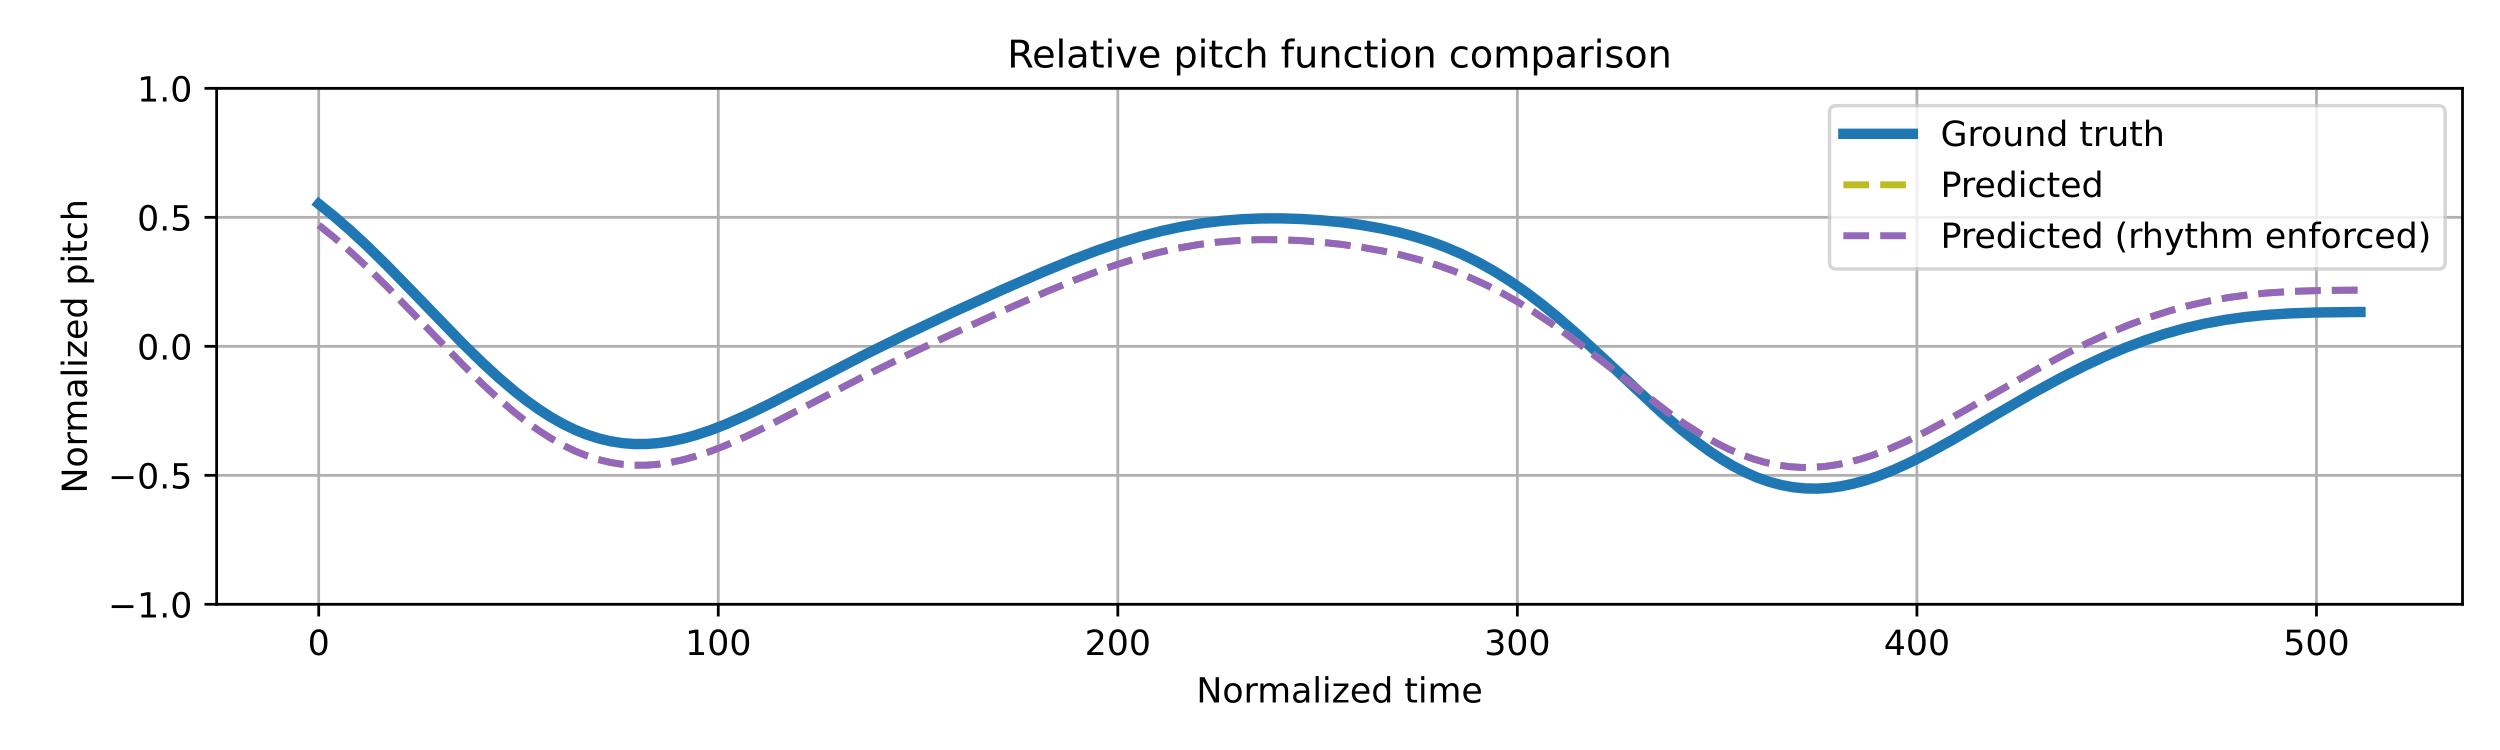
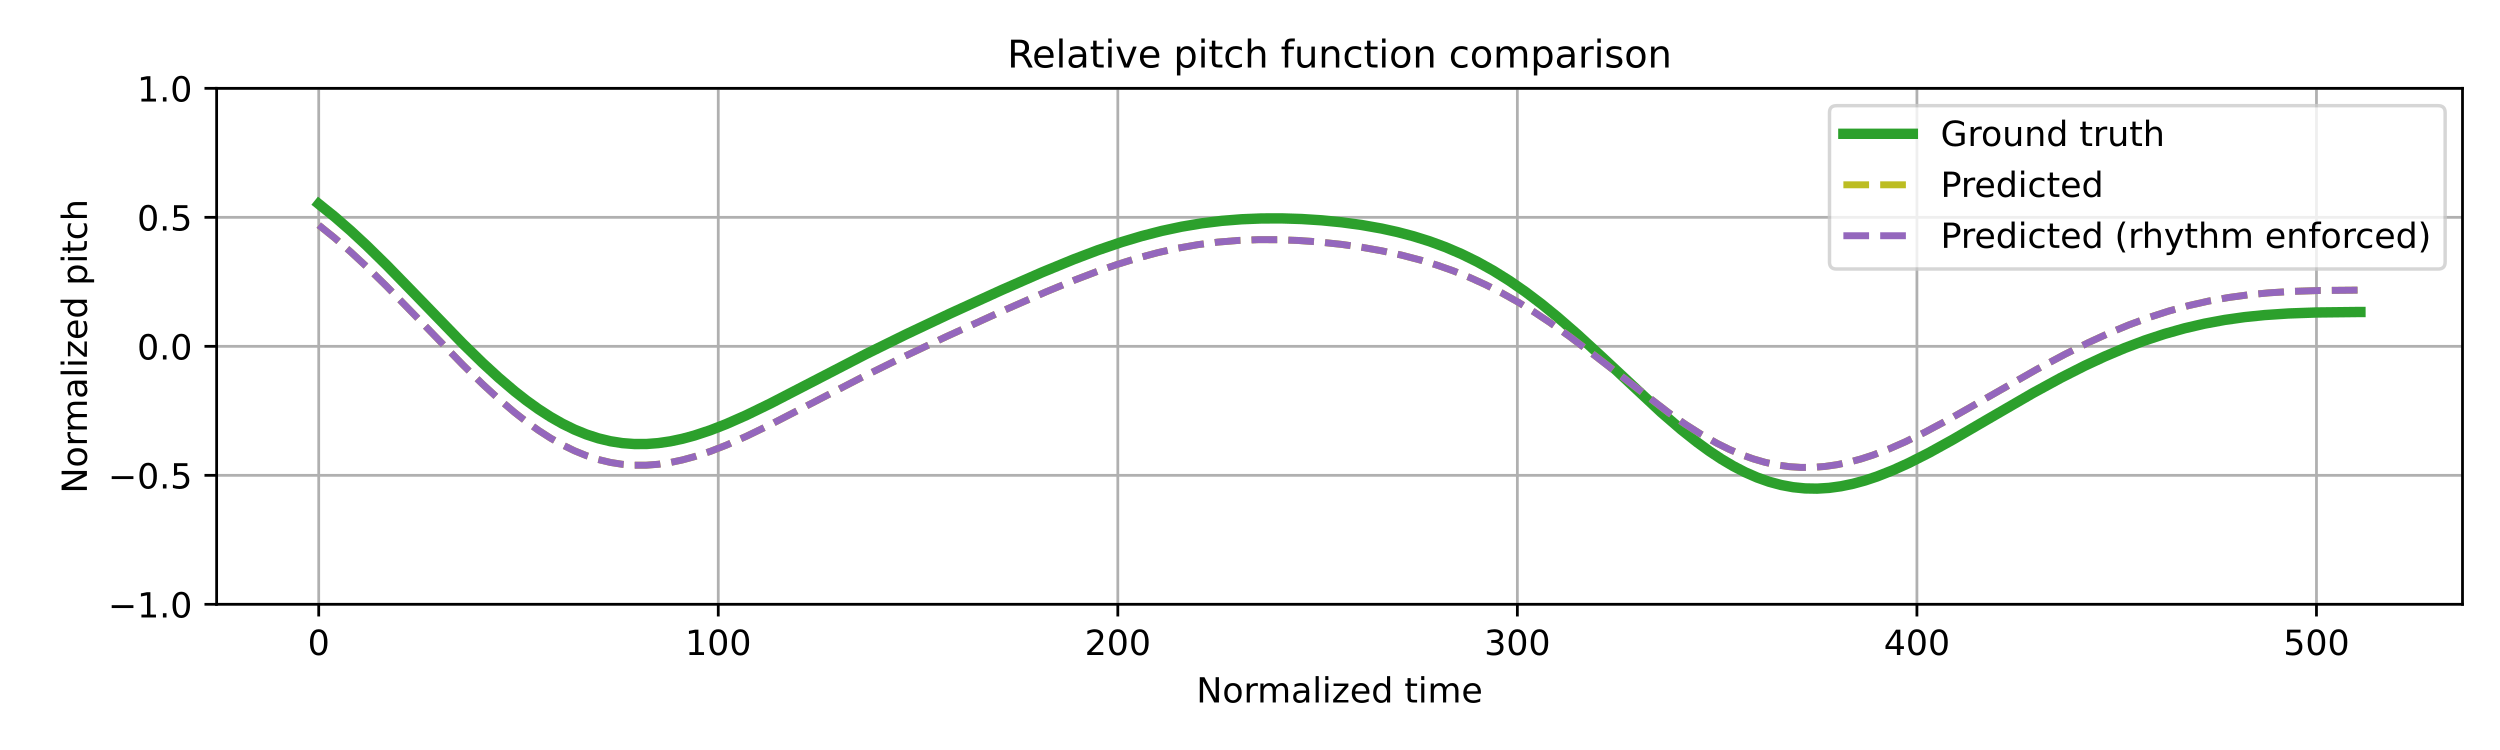
<svg xmlns="http://www.w3.org/2000/svg" xmlns:xlink="http://www.w3.org/1999/xlink" width="720pt" height="216pt" viewBox="0 0 720 216" version="1.1">
  <defs>
    <style type="text/css">*{stroke-linejoin: round; stroke-linecap: butt}</style>
  </defs>
  <g id="figure_1">
    <g id="patch_1">
      <path d="M 0 216  L 720 216  L 720 0  L 0 0  z " style="fill: #ffffff" />
    </g>
    <g id="axes_1">
      <g id="patch_2">
        <path d="M 62.39 174.04  L 709.2 174.04  L 709.2 25.44  L 62.39 25.44  z " style="fill: #ffffff" />
      </g>
      <g id="matplotlib.axis_1">
        <g id="xtick_1">
          <g id="line2d_1">
-             <path d="M 91.79 174.04  L 91.79 25.44  " clip-path="url(#p2a0d9d11f6)" style="fill: none; stroke: #b0b0b0; stroke-width: 0.8; stroke-linecap: square" />
+             <path d="M 91.79 174.04  L 91.79 25.44  " clip-path="url(#p6665bd15eb)" style="fill: none; stroke: #b0b0b0; stroke-width: 0.8; stroke-linecap: square" />
          </g>
          <g id="line2d_2">
            <defs>
-               <path id="m16a8164dfb" d="M 0 0  L 0 3.5  " style="stroke: #000000; stroke-width: 0.8" />
-             </defs>
-             <g>
-               <use xlink:href="#m16a8164dfb" x="91.79" y="174.04" style="stroke: #000000; stroke-width: 0.8" />
+               <path id="m26ac490cfd" d="M 0 0  L 0 3.5  " style="stroke: #000000; stroke-width: 0.8" />
+             </defs>
+             <g>
+               <use xlink:href="#m26ac490cfd" x="91.79" y="174.04" style="stroke: #000000; stroke-width: 0.8" />
            </g>
          </g>
          <g id="text_1">
            <g transform="translate(88.60921 188.6384) scale(0.1 -0.1)">
              <defs>
                <path id="DejaVuSans-30" d="M 2034 4250  Q 1547 4250 1301 3770  Q 1056 3291 1056 2328  Q 1056 1369 1301 889  Q 1547 409 2034 409  Q 2525 409 2770 889  Q 3016 1369 3016 2328  Q 3016 3291 2770 3770  Q 2525 4250 2034 4250  z M 2034 4750  Q 2819 4750 3233 4129  Q 3647 3509 3647 2328  Q 3647 1150 3233 529  Q 2819 -91 2034 -91  Q 1250 -91 836 529  Q 422 1150 422 2328  Q 422 3509 836 4129  Q 1250 4750 2034 4750  z " transform="scale(0.015625)" />
              </defs>
              <use xlink:href="#DejaVuSans-30" />
            </g>
          </g>
        </g>
        <g id="xtick_2">
          <g id="line2d_3">
-             <path d="M 206.861 174.04  L 206.861 25.44  " clip-path="url(#p2a0d9d11f6)" style="fill: none; stroke: #b0b0b0; stroke-width: 0.8; stroke-linecap: square" />
+             <path d="M 206.861 174.04  L 206.861 25.44  " clip-path="url(#p6665bd15eb)" style="fill: none; stroke: #b0b0b0; stroke-width: 0.8; stroke-linecap: square" />
          </g>
          <g id="line2d_4">
            <g>
-               <use xlink:href="#m16a8164dfb" x="206.861" y="174.04" style="stroke: #000000; stroke-width: 0.8" />
+               <use xlink:href="#m26ac490cfd" x="206.861" y="174.04" style="stroke: #000000; stroke-width: 0.8" />
            </g>
          </g>
          <g id="text_2">
            <g transform="translate(197.317 188.6384) scale(0.1 -0.1)">
              <defs>
                <path id="DejaVuSans-31" d="M 794 531  L 1825 531  L 1825 4091  L 703 3866  L 703 4441  L 1819 4666  L 2450 4666  L 2450 531  L 3481 531  L 3481 0  L 794 0  L 794 531  z " transform="scale(0.015625)" />
              </defs>
              <use xlink:href="#DejaVuSans-31" />
              <use xlink:href="#DejaVuSans-30" transform="translate(63.62305 0)" />
              <use xlink:href="#DejaVuSans-30" transform="translate(127.2461 0)" />
            </g>
          </g>
        </g>
        <g id="xtick_3">
          <g id="line2d_5">
-             <path d="M 321.931 174.04  L 321.931 25.44  " clip-path="url(#p2a0d9d11f6)" style="fill: none; stroke: #b0b0b0; stroke-width: 0.8; stroke-linecap: square" />
+             <path d="M 321.931 174.04  L 321.931 25.44  " clip-path="url(#p6665bd15eb)" style="fill: none; stroke: #b0b0b0; stroke-width: 0.8; stroke-linecap: square" />
          </g>
          <g id="line2d_6">
            <g>
-               <use xlink:href="#m16a8164dfb" x="321.931" y="174.04" style="stroke: #000000; stroke-width: 0.8" />
+               <use xlink:href="#m26ac490cfd" x="321.931" y="174.04" style="stroke: #000000; stroke-width: 0.8" />
            </g>
          </g>
          <g id="text_3">
            <g transform="translate(312.3872 188.6384) scale(0.1 -0.1)">
              <defs>
                <path id="DejaVuSans-32" d="M 1228 531  L 3431 531  L 3431 0  L 469 0  L 469 531  Q 828 903 1448 1529  Q 2069 2156 2228 2338  Q 2531 2678 2651 2914  Q 2772 3150 2772 3378  Q 2772 3750 2511 3984  Q 2250 4219 1831 4219  Q 1534 4219 1204 4116  Q 875 4013 500 3803  L 500 4441  Q 881 4594 1212 4672  Q 1544 4750 1819 4750  Q 2544 4750 2975 4387  Q 3406 4025 3406 3419  Q 3406 3131 3298 2873  Q 3191 2616 2906 2266  Q 2828 2175 2409 1742  Q 1991 1309 1228 531  z " transform="scale(0.015625)" />
              </defs>
              <use xlink:href="#DejaVuSans-32" />
              <use xlink:href="#DejaVuSans-30" transform="translate(63.62305 0)" />
              <use xlink:href="#DejaVuSans-30" transform="translate(127.2461 0)" />
            </g>
          </g>
        </g>
        <g id="xtick_4">
          <g id="line2d_7">
-             <path d="M 437.001 174.04  L 437.001 25.44  " clip-path="url(#p2a0d9d11f6)" style="fill: none; stroke: #b0b0b0; stroke-width: 0.8; stroke-linecap: square" />
+             <path d="M 437.001 174.04  L 437.001 25.44  " clip-path="url(#p6665bd15eb)" style="fill: none; stroke: #b0b0b0; stroke-width: 0.8; stroke-linecap: square" />
          </g>
          <g id="line2d_8">
            <g>
-               <use xlink:href="#m16a8164dfb" x="437.001" y="174.04" style="stroke: #000000; stroke-width: 0.8" />
+               <use xlink:href="#m26ac490cfd" x="437.001" y="174.04" style="stroke: #000000; stroke-width: 0.8" />
            </g>
          </g>
          <g id="text_4">
            <g transform="translate(427.4575 188.6384) scale(0.1 -0.1)">
              <defs>
                <path id="DejaVuSans-33" d="M 2597 2516  Q 3050 2419 3304 2112  Q 3559 1806 3559 1356  Q 3559 666 3084 287  Q 2609 -91 1734 -91  Q 1441 -91 1130 -33  Q 819 25 488 141  L 488 750  Q 750 597 1062 519  Q 1375 441 1716 441  Q 2309 441 2620 675  Q 2931 909 2931 1356  Q 2931 1769 2642 2001  Q 2353 2234 1838 2234  L 1294 2234  L 1294 2753  L 1863 2753  Q 2328 2753 2575 2939  Q 2822 3125 2822 3475  Q 2822 3834 2567 4026  Q 2313 4219 1838 4219  Q 1578 4219 1281 4162  Q 984 4106 628 3988  L 628 4550  Q 988 4650 1302 4700  Q 1616 4750 1894 4750  Q 2613 4750 3031 4423  Q 3450 4097 3450 3541  Q 3450 3153 3228 2886  Q 3006 2619 2597 2516  z " transform="scale(0.015625)" />
              </defs>
              <use xlink:href="#DejaVuSans-33" />
              <use xlink:href="#DejaVuSans-30" transform="translate(63.62305 0)" />
              <use xlink:href="#DejaVuSans-30" transform="translate(127.2461 0)" />
            </g>
          </g>
        </g>
        <g id="xtick_5">
          <g id="line2d_9">
-             <path d="M 552.072 174.04  L 552.072 25.44  " clip-path="url(#p2a0d9d11f6)" style="fill: none; stroke: #b0b0b0; stroke-width: 0.8; stroke-linecap: square" />
+             <path d="M 552.072 174.04  L 552.072 25.44  " clip-path="url(#p6665bd15eb)" style="fill: none; stroke: #b0b0b0; stroke-width: 0.8; stroke-linecap: square" />
          </g>
          <g id="line2d_10">
            <g>
-               <use xlink:href="#m16a8164dfb" x="552.072" y="174.04" style="stroke: #000000; stroke-width: 0.8" />
+               <use xlink:href="#m26ac490cfd" x="552.072" y="174.04" style="stroke: #000000; stroke-width: 0.8" />
            </g>
          </g>
          <g id="text_5">
            <g transform="translate(542.5278 188.6384) scale(0.1 -0.1)">
              <defs>
                <path id="DejaVuSans-34" d="M 2419 4116  L 825 1625  L 2419 1625  L 2419 4116  z M 2253 4666  L 3047 4666  L 3047 1625  L 3713 1625  L 3713 1100  L 3047 1100  L 3047 0  L 2419 0  L 2419 1100  L 313 1100  L 313 1709  L 2253 4666  z " transform="scale(0.015625)" />
              </defs>
              <use xlink:href="#DejaVuSans-34" />
              <use xlink:href="#DejaVuSans-30" transform="translate(63.62305 0)" />
              <use xlink:href="#DejaVuSans-30" transform="translate(127.2461 0)" />
            </g>
          </g>
        </g>
        <g id="xtick_6">
          <g id="line2d_11">
-             <path d="M 667.142 174.04  L 667.142 25.44  " clip-path="url(#p2a0d9d11f6)" style="fill: none; stroke: #b0b0b0; stroke-width: 0.8; stroke-linecap: square" />
+             <path d="M 667.142 174.04  L 667.142 25.44  " clip-path="url(#p6665bd15eb)" style="fill: none; stroke: #b0b0b0; stroke-width: 0.8; stroke-linecap: square" />
          </g>
          <g id="line2d_12">
            <g>
-               <use xlink:href="#m16a8164dfb" x="667.142" y="174.04" style="stroke: #000000; stroke-width: 0.8" />
+               <use xlink:href="#m26ac490cfd" x="667.142" y="174.04" style="stroke: #000000; stroke-width: 0.8" />
            </g>
          </g>
          <g id="text_6">
            <g transform="translate(657.5981 188.6384) scale(0.1 -0.1)">
              <defs>
                <path id="DejaVuSans-35" d="M 691 4666  L 3169 4666  L 3169 4134  L 1269 4134  L 1269 2991  Q 1406 3038 1543 3061  Q 1681 3084 1819 3084  Q 2600 3084 3056 2656  Q 3513 2228 3513 1497  Q 3513 744 3044 326  Q 2575 -91 1722 -91  Q 1428 -91 1123 -41  Q 819 9 494 109  L 494 744  Q 775 591 1075 516  Q 1375 441 1709 441  Q 2250 441 2565 725  Q 2881 1009 2881 1497  Q 2881 1984 2565 2268  Q 2250 2553 1709 2553  Q 1456 2553 1204 2497  Q 953 2441 691 2322  L 691 4666  z " transform="scale(0.015625)" />
              </defs>
              <use xlink:href="#DejaVuSans-35" />
              <use xlink:href="#DejaVuSans-30" transform="translate(63.62305 0)" />
              <use xlink:href="#DejaVuSans-30" transform="translate(127.2461 0)" />
            </g>
          </g>
        </g>
        <g id="text_7">
          <g transform="translate(344.5544 202.3166) scale(0.1 -0.1)">
            <defs>
              <path id="DejaVuSans-4e" d="M 628 4666  L 1478 4666  L 3547 763  L 3547 4666  L 4159 4666  L 4159 0  L 3309 0  L 1241 3903  L 1241 0  L 628 0  L 628 4666  z " transform="scale(0.015625)" />
              <path id="DejaVuSans-6f" d="M 1959 3097  Q 1497 3097 1228 2736  Q 959 2375 959 1747  Q 959 1119 1226 758  Q 1494 397 1959 397  Q 2419 397 2687 759  Q 2956 1122 2956 1747  Q 2956 2369 2687 2733  Q 2419 3097 1959 3097  z M 1959 3584  Q 2709 3584 3137 3096  Q 3566 2609 3566 1747  Q 3566 888 3137 398  Q 2709 -91 1959 -91  Q 1206 -91 779 398  Q 353 888 353 1747  Q 353 2609 779 3096  Q 1206 3584 1959 3584  z " transform="scale(0.015625)" />
              <path id="DejaVuSans-72" d="M 2631 2963  Q 2534 3019 2420 3045  Q 2306 3072 2169 3072  Q 1681 3072 1420 2755  Q 1159 2438 1159 1844  L 1159 0  L 581 0  L 581 3500  L 1159 3500  L 1159 2956  Q 1341 3275 1631 3429  Q 1922 3584 2338 3584  Q 2397 3584 2469 3576  Q 2541 3569 2628 3553  L 2631 2963  z " transform="scale(0.015625)" />
              <path id="DejaVuSans-6d" d="M 3328 2828  Q 3544 3216 3844 3400  Q 4144 3584 4550 3584  Q 5097 3584 5394 3201  Q 5691 2819 5691 2113  L 5691 0  L 5113 0  L 5113 2094  Q 5113 2597 4934 2840  Q 4756 3084 4391 3084  Q 3944 3084 3684 2787  Q 3425 2491 3425 1978  L 3425 0  L 2847 0  L 2847 2094  Q 2847 2600 2669 2842  Q 2491 3084 2119 3084  Q 1678 3084 1418 2786  Q 1159 2488 1159 1978  L 1159 0  L 581 0  L 581 3500  L 1159 3500  L 1159 2956  Q 1356 3278 1631 3431  Q 1906 3584 2284 3584  Q 2666 3584 2933 3390  Q 3200 3197 3328 2828  z " transform="scale(0.015625)" />
              <path id="DejaVuSans-61" d="M 2194 1759  Q 1497 1759 1228 1600  Q 959 1441 959 1056  Q 959 750 1161 570  Q 1363 391 1709 391  Q 2188 391 2477 730  Q 2766 1069 2766 1631  L 2766 1759  L 2194 1759  z M 3341 1997  L 3341 0  L 2766 0  L 2766 531  Q 2569 213 2275 61  Q 1981 -91 1556 -91  Q 1019 -91 701 211  Q 384 513 384 1019  Q 384 1609 779 1909  Q 1175 2209 1959 2209  L 2766 2209  L 2766 2266  Q 2766 2663 2505 2880  Q 2244 3097 1772 3097  Q 1472 3097 1187 3025  Q 903 2953 641 2809  L 641 3341  Q 956 3463 1253 3523  Q 1550 3584 1831 3584  Q 2591 3584 2966 3190  Q 3341 2797 3341 1997  z " transform="scale(0.015625)" />
              <path id="DejaVuSans-6c" d="M 603 4863  L 1178 4863  L 1178 0  L 603 0  L 603 4863  z " transform="scale(0.015625)" />
              <path id="DejaVuSans-69" d="M 603 3500  L 1178 3500  L 1178 0  L 603 0  L 603 3500  z M 603 4863  L 1178 4863  L 1178 4134  L 603 4134  L 603 4863  z " transform="scale(0.015625)" />
              <path id="DejaVuSans-7a" d="M 353 3500  L 3084 3500  L 3084 2975  L 922 459  L 3084 459  L 3084 0  L 275 0  L 275 525  L 2438 3041  L 353 3041  L 353 3500  z " transform="scale(0.015625)" />
              <path id="DejaVuSans-65" d="M 3597 1894  L 3597 1613  L 953 1613  Q 991 1019 1311 708  Q 1631 397 2203 397  Q 2534 397 2845 478  Q 3156 559 3463 722  L 3463 178  Q 3153 47 2828 -22  Q 2503 -91 2169 -91  Q 1331 -91 842 396  Q 353 884 353 1716  Q 353 2575 817 3079  Q 1281 3584 2069 3584  Q 2775 3584 3186 3129  Q 3597 2675 3597 1894  z M 3022 2063  Q 3016 2534 2758 2815  Q 2500 3097 2075 3097  Q 1594 3097 1305 2825  Q 1016 2553 972 2059  L 3022 2063  z " transform="scale(0.015625)" />
              <path id="DejaVuSans-64" d="M 2906 2969  L 2906 4863  L 3481 4863  L 3481 0  L 2906 0  L 2906 525  Q 2725 213 2448 61  Q 2172 -91 1784 -91  Q 1150 -91 751 415  Q 353 922 353 1747  Q 353 2572 751 3078  Q 1150 3584 1784 3584  Q 2172 3584 2448 3432  Q 2725 3281 2906 2969  z M 947 1747  Q 947 1113 1208 752  Q 1469 391 1925 391  Q 2381 391 2643 752  Q 2906 1113 2906 1747  Q 2906 2381 2643 2742  Q 2381 3103 1925 3103  Q 1469 3103 1208 2742  Q 947 2381 947 1747  z " transform="scale(0.015625)" />
              <path id="DejaVuSans-20" transform="scale(0.015625)" />
              <path id="DejaVuSans-74" d="M 1172 4494  L 1172 3500  L 2356 3500  L 2356 3053  L 1172 3053  L 1172 1153  Q 1172 725 1289 603  Q 1406 481 1766 481  L 2356 481  L 2356 0  L 1766 0  Q 1100 0 847 248  Q 594 497 594 1153  L 594 3053  L 172 3053  L 172 3500  L 594 3500  L 594 4494  L 1172 4494  z " transform="scale(0.015625)" />
            </defs>
            <use xlink:href="#DejaVuSans-4e" />
            <use xlink:href="#DejaVuSans-6f" transform="translate(74.80469 0)" />
            <use xlink:href="#DejaVuSans-72" transform="translate(135.9863 0)" />
            <use xlink:href="#DejaVuSans-6d" transform="translate(175.3496 0)" />
            <use xlink:href="#DejaVuSans-61" transform="translate(272.7617 0)" />
            <use xlink:href="#DejaVuSans-6c" transform="translate(334.041 0)" />
            <use xlink:href="#DejaVuSans-69" transform="translate(361.8242 0)" />
            <use xlink:href="#DejaVuSans-7a" transform="translate(389.6074 0)" />
            <use xlink:href="#DejaVuSans-65" transform="translate(442.0977 0)" />
            <use xlink:href="#DejaVuSans-64" transform="translate(503.6211 0)" />
            <use xlink:href="#DejaVuSans-20" transform="translate(567.0977 0)" />
            <use xlink:href="#DejaVuSans-74" transform="translate(598.8848 0)" />
            <use xlink:href="#DejaVuSans-69" transform="translate(638.0938 0)" />
            <use xlink:href="#DejaVuSans-6d" transform="translate(665.877 0)" />
            <use xlink:href="#DejaVuSans-65" transform="translate(763.2891 0)" />
          </g>
        </g>
      </g>
      <g id="matplotlib.axis_2">
        <g id="ytick_1">
          <g id="line2d_13">
-             <path d="M 62.39 174.04  L 709.2 174.04  " clip-path="url(#p2a0d9d11f6)" style="fill: none; stroke: #b0b0b0; stroke-width: 0.8; stroke-linecap: square" />
+             <path d="M 62.39 174.04  L 709.2 174.04  " clip-path="url(#p6665bd15eb)" style="fill: none; stroke: #b0b0b0; stroke-width: 0.8; stroke-linecap: square" />
          </g>
          <g id="line2d_14">
            <defs>
-               <path id="m43aff9b38b" d="M 0 0  L -3.5 0  " style="stroke: #000000; stroke-width: 0.8" />
-             </defs>
-             <g>
-               <use xlink:href="#m43aff9b38b" x="62.39" y="174.04" style="stroke: #000000; stroke-width: 0.8" />
+               <path id="md7edb140f6" d="M 0 0  L -3.5 0  " style="stroke: #000000; stroke-width: 0.8" />
+             </defs>
+             <g>
+               <use xlink:href="#md7edb140f6" x="62.39" y="174.04" style="stroke: #000000; stroke-width: 0.8" />
            </g>
          </g>
          <g id="text_8">
            <g transform="translate(31.10719 177.8392) scale(0.1 -0.1)">
              <defs>
                <path id="DejaVuSans-2212" d="M 678 2272  L 4684 2272  L 4684 1741  L 678 1741  L 678 2272  z " transform="scale(0.015625)" />
                <path id="DejaVuSans-2e" d="M 684 794  L 1344 794  L 1344 0  L 684 0  L 684 794  z " transform="scale(0.015625)" />
              </defs>
              <use xlink:href="#DejaVuSans-2212" />
              <use xlink:href="#DejaVuSans-31" transform="translate(83.78906 0)" />
              <use xlink:href="#DejaVuSans-2e" transform="translate(147.4121 0)" />
              <use xlink:href="#DejaVuSans-30" transform="translate(179.1992 0)" />
            </g>
          </g>
        </g>
        <g id="ytick_2">
          <g id="line2d_15">
-             <path d="M 62.39 136.89  L 709.2 136.89  " clip-path="url(#p2a0d9d11f6)" style="fill: none; stroke: #b0b0b0; stroke-width: 0.8; stroke-linecap: square" />
+             <path d="M 62.39 136.89  L 709.2 136.89  " clip-path="url(#p6665bd15eb)" style="fill: none; stroke: #b0b0b0; stroke-width: 0.8; stroke-linecap: square" />
          </g>
          <g id="line2d_16">
            <g>
-               <use xlink:href="#m43aff9b38b" x="62.39" y="136.89" style="stroke: #000000; stroke-width: 0.8" />
+               <use xlink:href="#md7edb140f6" x="62.39" y="136.89" style="stroke: #000000; stroke-width: 0.8" />
            </g>
          </g>
          <g id="text_9">
            <g transform="translate(31.10719 140.6892) scale(0.1 -0.1)">
              <use xlink:href="#DejaVuSans-2212" />
              <use xlink:href="#DejaVuSans-30" transform="translate(83.78906 0)" />
              <use xlink:href="#DejaVuSans-2e" transform="translate(147.4121 0)" />
              <use xlink:href="#DejaVuSans-35" transform="translate(179.1992 0)" />
            </g>
          </g>
        </g>
        <g id="ytick_3">
          <g id="line2d_17">
-             <path d="M 62.39 99.74  L 709.2 99.74  " clip-path="url(#p2a0d9d11f6)" style="fill: none; stroke: #b0b0b0; stroke-width: 0.8; stroke-linecap: square" />
+             <path d="M 62.39 99.74  L 709.2 99.74  " clip-path="url(#p6665bd15eb)" style="fill: none; stroke: #b0b0b0; stroke-width: 0.8; stroke-linecap: square" />
          </g>
          <g id="line2d_18">
            <g>
-               <use xlink:href="#m43aff9b38b" x="62.39" y="99.74" style="stroke: #000000; stroke-width: 0.8" />
+               <use xlink:href="#md7edb140f6" x="62.39" y="99.74" style="stroke: #000000; stroke-width: 0.8" />
            </g>
          </g>
          <g id="text_10">
            <g transform="translate(39.48687 103.5392) scale(0.1 -0.1)">
              <use xlink:href="#DejaVuSans-30" />
              <use xlink:href="#DejaVuSans-2e" transform="translate(63.62305 0)" />
              <use xlink:href="#DejaVuSans-30" transform="translate(95.41016 0)" />
            </g>
          </g>
        </g>
        <g id="ytick_4">
          <g id="line2d_19">
-             <path d="M 62.39 62.59  L 709.2 62.59  " clip-path="url(#p2a0d9d11f6)" style="fill: none; stroke: #b0b0b0; stroke-width: 0.8; stroke-linecap: square" />
+             <path d="M 62.39 62.59  L 709.2 62.59  " clip-path="url(#p6665bd15eb)" style="fill: none; stroke: #b0b0b0; stroke-width: 0.8; stroke-linecap: square" />
          </g>
          <g id="line2d_20">
            <g>
-               <use xlink:href="#m43aff9b38b" x="62.39" y="62.59" style="stroke: #000000; stroke-width: 0.8" />
+               <use xlink:href="#md7edb140f6" x="62.39" y="62.59" style="stroke: #000000; stroke-width: 0.8" />
            </g>
          </g>
          <g id="text_11">
            <g transform="translate(39.48687 66.38922) scale(0.1 -0.1)">
              <use xlink:href="#DejaVuSans-30" />
              <use xlink:href="#DejaVuSans-2e" transform="translate(63.62305 0)" />
              <use xlink:href="#DejaVuSans-35" transform="translate(95.41016 0)" />
            </g>
          </g>
        </g>
        <g id="ytick_5">
          <g id="line2d_21">
-             <path d="M 62.39 25.44  L 709.2 25.44  " clip-path="url(#p2a0d9d11f6)" style="fill: none; stroke: #b0b0b0; stroke-width: 0.8; stroke-linecap: square" />
+             <path d="M 62.39 25.44  L 709.2 25.44  " clip-path="url(#p6665bd15eb)" style="fill: none; stroke: #b0b0b0; stroke-width: 0.8; stroke-linecap: square" />
          </g>
          <g id="line2d_22">
            <g>
-               <use xlink:href="#m43aff9b38b" x="62.39" y="25.44" style="stroke: #000000; stroke-width: 0.8" />
+               <use xlink:href="#md7edb140f6" x="62.39" y="25.44" style="stroke: #000000; stroke-width: 0.8" />
            </g>
          </g>
          <g id="text_12">
            <g transform="translate(39.48687 29.23922) scale(0.1 -0.1)">
              <use xlink:href="#DejaVuSans-31" />
              <use xlink:href="#DejaVuSans-2e" transform="translate(63.62305 0)" />
              <use xlink:href="#DejaVuSans-30" transform="translate(95.41016 0)" />
            </g>
          </g>
        </g>
        <g id="text_13">
          <g transform="translate(25.0275 142.1259) rotate(-90) scale(0.1 -0.1)">
            <defs>
              <path id="DejaVuSans-70" d="M 1159 525  L 1159 -1331  L 581 -1331  L 581 3500  L 1159 3500  L 1159 2969  Q 1341 3281 1617 3432  Q 1894 3584 2278 3584  Q 2916 3584 3314 3078  Q 3713 2572 3713 1747  Q 3713 922 3314 415  Q 2916 -91 2278 -91  Q 1894 -91 1617 61  Q 1341 213 1159 525  z M 3116 1747  Q 3116 2381 2855 2742  Q 2594 3103 2138 3103  Q 1681 3103 1420 2742  Q 1159 2381 1159 1747  Q 1159 1113 1420 752  Q 1681 391 2138 391  Q 2594 391 2855 752  Q 3116 1113 3116 1747  z " transform="scale(0.015625)" />
              <path id="DejaVuSans-63" d="M 3122 3366  L 3122 2828  Q 2878 2963 2633 3030  Q 2388 3097 2138 3097  Q 1578 3097 1268 2742  Q 959 2388 959 1747  Q 959 1106 1268 751  Q 1578 397 2138 397  Q 2388 397 2633 464  Q 2878 531 3122 666  L 3122 134  Q 2881 22 2623 -34  Q 2366 -91 2075 -91  Q 1284 -91 818 406  Q 353 903 353 1747  Q 353 2603 823 3093  Q 1294 3584 2113 3584  Q 2378 3584 2631 3529  Q 2884 3475 3122 3366  z " transform="scale(0.015625)" />
              <path id="DejaVuSans-68" d="M 3513 2113  L 3513 0  L 2938 0  L 2938 2094  Q 2938 2591 2744 2837  Q 2550 3084 2163 3084  Q 1697 3084 1428 2787  Q 1159 2491 1159 1978  L 1159 0  L 581 0  L 581 4863  L 1159 4863  L 1159 2956  Q 1366 3272 1645 3428  Q 1925 3584 2291 3584  Q 2894 3584 3203 3211  Q 3513 2838 3513 2113  z " transform="scale(0.015625)" />
            </defs>
            <use xlink:href="#DejaVuSans-4e" />
            <use xlink:href="#DejaVuSans-6f" transform="translate(74.80469 0)" />
            <use xlink:href="#DejaVuSans-72" transform="translate(135.9863 0)" />
            <use xlink:href="#DejaVuSans-6d" transform="translate(175.3496 0)" />
            <use xlink:href="#DejaVuSans-61" transform="translate(272.7617 0)" />
            <use xlink:href="#DejaVuSans-6c" transform="translate(334.041 0)" />
            <use xlink:href="#DejaVuSans-69" transform="translate(361.8242 0)" />
            <use xlink:href="#DejaVuSans-7a" transform="translate(389.6074 0)" />
            <use xlink:href="#DejaVuSans-65" transform="translate(442.0977 0)" />
            <use xlink:href="#DejaVuSans-64" transform="translate(503.6211 0)" />
            <use xlink:href="#DejaVuSans-20" transform="translate(567.0977 0)" />
            <use xlink:href="#DejaVuSans-70" transform="translate(598.8848 0)" />
            <use xlink:href="#DejaVuSans-69" transform="translate(662.3613 0)" />
            <use xlink:href="#DejaVuSans-74" transform="translate(690.1445 0)" />
            <use xlink:href="#DejaVuSans-63" transform="translate(729.3535 0)" />
            <use xlink:href="#DejaVuSans-68" transform="translate(784.334 0)" />
          </g>
        </g>
      </g>
      <g id="line2d_23">
-         <path d="M 91.79 58.743  L 96.393 62.446  L 100.996 66.453  L 105.599 70.724  L 111.352 76.363  L 119.407 84.627  L 133.216 98.892  L 138.969 104.513  L 143.572 108.739  L 148.175 112.657  L 151.627 115.358  L 155.079 117.832  L 158.531 120.059  L 161.983 122.025  L 165.435 123.716  L 168.888 125.124  L 172.34 126.244  L 175.792 127.075  L 179.244 127.619  L 182.696 127.882  L 186.148 127.876  L 189.6 127.611  L 193.052 127.105  L 196.504 126.375  L 199.957 125.443  L 204.559 123.92  L 209.162 122.127  L 214.916 119.587  L 221.82 116.233  L 232.176 110.883  L 249.437 101.957  L 260.944 96.292  L 273.601 90.317  L 288.561 83.494  L 300.068 78.454  L 309.273 74.669  L 316.177 72.058  L 323.082 69.707  L 328.835 67.986  L 334.589 66.505  L 340.342 65.28  L 346.096 64.315  L 351.849 63.608  L 357.603 63.146  L 363.356 62.914  L 369.11 62.895  L 374.863 63.075  L 380.617 63.447  L 386.37 64.016  L 392.124 64.797  L 397.877 65.816  L 402.48 66.83  L 407.083 68.044  L 411.686 69.485  L 416.289 71.177  L 420.891 73.144  L 425.494 75.405  L 430.097 77.971  L 434.7 80.85  L 439.303 84.037  L 443.905 87.516  L 448.508 91.264  L 454.262 96.269  L 461.166 102.617  L 478.427 118.746  L 484.18 123.71  L 488.783 127.366  L 492.235 129.881  L 495.687 132.174  L 499.139 134.223  L 502.591 136.009  L 506.043 137.52  L 509.496 138.744  L 512.948 139.677  L 516.4 140.315  L 519.852 140.663  L 523.304 140.727  L 526.756 140.516  L 530.208 140.044  L 533.66 139.328  L 537.112 138.386  L 540.565 137.238  L 545.167 135.424  L 549.77 133.335  L 555.524 130.42  L 562.428 126.606  L 572.784 120.565  L 585.442 113.225  L 593.497 108.832  L 600.401 105.341  L 606.155 102.668  L 611.908 100.236  L 617.662 98.063  L 623.415 96.165  L 629.169 94.547  L 634.922 93.21  L 640.676 92.144  L 646.429 91.33  L 652.183 90.74  L 659.087 90.28  L 667.142 89.996  L 678.649 89.863  L 679.8 89.859  L 679.8 89.859  " clip-path="url(#p2a0d9d11f6)" style="fill: none; stroke: #1f77b4; stroke-width: 3; stroke-linecap: square" />
+         <path d="M 91.79 58.743  L 96.393 62.446  L 100.996 66.453  L 105.599 70.724  L 111.352 76.363  L 119.407 84.627  L 133.216 98.892  L 138.969 104.513  L 143.572 108.739  L 148.175 112.657  L 151.627 115.358  L 155.079 117.832  L 158.531 120.059  L 161.983 122.025  L 165.435 123.716  L 168.888 125.124  L 172.34 126.244  L 175.792 127.075  L 179.244 127.619  L 182.696 127.882  L 186.148 127.876  L 189.6 127.611  L 193.052 127.105  L 196.504 126.375  L 199.957 125.443  L 204.559 123.92  L 209.162 122.127  L 214.916 119.587  L 221.82 116.233  L 232.176 110.883  L 249.437 101.957  L 260.944 96.292  L 273.601 90.317  L 288.561 83.494  L 300.068 78.454  L 309.273 74.669  L 316.177 72.058  L 323.082 69.707  L 328.835 67.986  L 334.589 66.505  L 340.342 65.28  L 346.096 64.315  L 351.849 63.608  L 357.603 63.146  L 363.356 62.914  L 369.11 62.895  L 374.863 63.075  L 380.617 63.447  L 386.37 64.016  L 392.124 64.797  L 397.877 65.816  L 402.48 66.83  L 407.083 68.044  L 411.686 69.485  L 416.289 71.177  L 420.891 73.144  L 425.494 75.405  L 430.097 77.971  L 434.7 80.85  L 439.303 84.037  L 443.905 87.516  L 448.508 91.264  L 454.262 96.269  L 461.166 102.617  L 478.427 118.746  L 484.18 123.71  L 488.783 127.366  L 492.235 129.881  L 495.687 132.174  L 499.139 134.223  L 502.591 136.009  L 506.043 137.52  L 509.496 138.744  L 512.948 139.677  L 516.4 140.315  L 519.852 140.663  L 523.304 140.727  L 526.756 140.516  L 530.208 140.044  L 533.66 139.328  L 537.112 138.386  L 540.565 137.238  L 545.167 135.424  L 549.77 133.335  L 555.524 130.42  L 562.428 126.606  L 572.784 120.565  L 585.442 113.225  L 593.497 108.832  L 600.401 105.341  L 606.155 102.668  L 611.908 100.236  L 617.662 98.063  L 623.415 96.165  L 629.169 94.547  L 634.922 93.21  L 640.676 92.144  L 646.429 91.33  L 652.183 90.74  L 659.087 90.28  L 667.142 89.996  L 678.649 89.863  L 679.8 89.859  L 679.8 89.859  " clip-path="url(#p6665bd15eb)" style="fill: none; stroke: #2ca02c; stroke-width: 3; stroke-linecap: square" />
      </g>
      <g id="line2d_24">
-         <path d="M 91.79 64.839  L 96.393 68.543  L 100.996 72.549  L 105.599 76.82  L 111.352 82.46  L 119.407 90.724  L 133.216 104.993  L 138.969 110.615  L 143.572 114.842  L 148.175 118.76  L 151.627 121.462  L 155.079 123.936  L 158.531 126.164  L 161.983 128.129  L 165.435 129.82  L 168.888 131.228  L 172.34 132.347  L 175.792 133.177  L 179.244 133.719  L 182.696 133.981  L 186.148 133.973  L 189.6 133.706  L 193.052 133.198  L 196.504 132.466  L 199.957 131.531  L 204.559 130.006  L 209.162 128.211  L 214.916 125.669  L 221.82 122.314  L 232.176 116.968  L 248.286 108.642  L 259.793 102.97  L 272.451 96.992  L 288.561 89.634  L 301.218 84.077  L 309.273 80.749  L 316.177 78.107  L 321.931 76.101  L 327.685 74.311  L 333.438 72.764  L 339.192 71.48  L 344.945 70.468  L 350.699 69.73  L 356.452 69.256  L 362.206 69.03  L 367.959 69.033  L 373.713 69.246  L 379.466 69.652  L 386.37 70.384  L 392.124 71.201  L 397.877 72.222  L 403.631 73.47  L 409.384 74.978  L 413.987 76.396  L 418.59 78.023  L 423.193 79.876  L 427.796 81.967  L 432.398 84.305  L 437.001 86.89  L 441.604 89.717  L 446.207 92.769  L 451.96 96.863  L 458.865 102.089  L 480.728 118.97  L 485.331 122.162  L 489.934 125.088  L 494.536 127.692  L 497.989 129.406  L 501.441 130.895  L 504.893 132.146  L 508.345 133.149  L 511.797 133.897  L 515.249 134.387  L 518.701 134.619  L 522.153 134.599  L 525.605 134.334  L 529.057 133.834  L 532.51 133.111  L 535.962 132.182  L 539.414 131.063  L 544.017 129.308  L 548.619 127.293  L 554.373 124.479  L 561.277 120.787  L 570.483 115.563  L 586.593 106.372  L 594.648 102.058  L 601.552 98.625  L 607.305 95.993  L 613.059 93.597  L 618.812 91.46  L 624.566 89.596  L 630.319 88.014  L 636.073 86.713  L 641.826 85.683  L 647.58 84.904  L 653.333 84.346  L 660.238 83.917  L 668.293 83.66  L 679.8 83.545  L 679.8 83.545  " clip-path="url(#p2a0d9d11f6)" style="fill: none; stroke-dasharray: 7.4,3.2; stroke-dashoffset: 0; stroke: #bcbd22; stroke-width: 2" />
+         <path d="M 91.79 64.839  L 96.393 68.543  L 100.996 72.549  L 105.599 76.82  L 111.352 82.46  L 119.407 90.724  L 133.216 104.993  L 138.969 110.615  L 143.572 114.842  L 148.175 118.76  L 151.627 121.462  L 155.079 123.936  L 158.531 126.164  L 161.983 128.129  L 165.435 129.82  L 168.888 131.228  L 172.34 132.347  L 175.792 133.177  L 179.244 133.719  L 182.696 133.981  L 186.148 133.973  L 189.6 133.706  L 193.052 133.198  L 196.504 132.466  L 199.957 131.531  L 204.559 130.006  L 209.162 128.211  L 214.916 125.669  L 221.82 122.314  L 232.176 116.968  L 248.286 108.642  L 259.793 102.97  L 272.451 96.992  L 288.561 89.634  L 301.218 84.077  L 309.273 80.749  L 316.177 78.107  L 321.931 76.101  L 327.685 74.311  L 333.438 72.764  L 339.192 71.48  L 344.945 70.468  L 350.699 69.73  L 356.452 69.256  L 362.206 69.03  L 367.959 69.033  L 373.713 69.246  L 379.466 69.652  L 386.37 70.384  L 392.124 71.201  L 397.877 72.222  L 403.631 73.47  L 409.384 74.978  L 413.987 76.396  L 418.59 78.023  L 423.193 79.876  L 427.796 81.967  L 432.398 84.305  L 437.001 86.89  L 441.604 89.717  L 446.207 92.769  L 451.96 96.863  L 458.865 102.089  L 480.728 118.97  L 485.331 122.162  L 489.934 125.088  L 494.536 127.692  L 497.989 129.406  L 501.441 130.895  L 504.893 132.146  L 508.345 133.149  L 511.797 133.897  L 515.249 134.387  L 518.701 134.619  L 522.153 134.599  L 525.605 134.334  L 529.057 133.834  L 532.51 133.111  L 535.962 132.182  L 539.414 131.063  L 544.017 129.308  L 548.619 127.293  L 554.373 124.479  L 561.277 120.787  L 570.483 115.563  L 586.593 106.372  L 594.648 102.058  L 601.552 98.625  L 607.305 95.993  L 613.059 93.597  L 618.812 91.46  L 624.566 89.596  L 630.319 88.014  L 636.073 86.713  L 641.826 85.683  L 647.58 84.904  L 653.333 84.346  L 660.238 83.917  L 668.293 83.66  L 679.8 83.545  L 679.8 83.545  " clip-path="url(#p6665bd15eb)" style="fill: none; stroke-dasharray: 7.4,3.2; stroke-dashoffset: 0; stroke: #bcbd22; stroke-width: 2" />
      </g>
      <g id="line2d_25">
-         <path d="M 91.79 64.839  L 96.393 68.543  L 100.996 72.549  L 105.599 76.82  L 111.352 82.46  L 119.407 90.724  L 133.216 104.993  L 138.969 110.615  L 143.572 114.842  L 148.175 118.76  L 151.627 121.462  L 155.079 123.936  L 158.531 126.164  L 161.983 128.129  L 165.435 129.82  L 168.888 131.228  L 172.34 132.347  L 175.792 133.177  L 179.244 133.719  L 182.696 133.981  L 186.148 133.973  L 189.6 133.706  L 193.052 133.198  L 196.504 132.466  L 199.957 131.531  L 204.559 130.006  L 209.162 128.211  L 214.916 125.669  L 221.82 122.314  L 232.176 116.968  L 248.286 108.642  L 259.793 102.97  L 272.451 96.992  L 288.561 89.634  L 301.218 84.077  L 309.273 80.749  L 316.177 78.107  L 321.931 76.101  L 327.685 74.311  L 333.438 72.764  L 339.192 71.48  L 344.945 70.468  L 350.699 69.73  L 356.452 69.256  L 362.206 69.03  L 367.959 69.033  L 373.713 69.246  L 379.466 69.652  L 386.37 70.384  L 392.124 71.201  L 397.877 72.222  L 403.631 73.47  L 409.384 74.978  L 413.987 76.396  L 418.59 78.023  L 423.193 79.876  L 427.796 81.967  L 432.398 84.305  L 437.001 86.89  L 441.604 89.717  L 446.207 92.769  L 451.96 96.863  L 458.865 102.089  L 480.728 118.97  L 485.331 122.162  L 489.934 125.088  L 494.536 127.692  L 497.989 129.406  L 501.441 130.895  L 504.893 132.146  L 508.345 133.149  L 511.797 133.897  L 515.249 134.387  L 518.701 134.619  L 522.153 134.599  L 525.605 134.334  L 529.057 133.834  L 532.51 133.111  L 535.962 132.182  L 539.414 131.063  L 544.017 129.308  L 548.619 127.293  L 554.373 124.479  L 561.277 120.787  L 570.483 115.563  L 586.593 106.372  L 594.648 102.058  L 601.552 98.625  L 607.305 95.993  L 613.059 93.597  L 618.812 91.46  L 624.566 89.596  L 630.319 88.014  L 636.073 86.713  L 641.826 85.683  L 647.58 84.904  L 653.333 84.346  L 660.238 83.917  L 668.293 83.66  L 679.8 83.545  L 679.8 83.545  " clip-path="url(#p2a0d9d11f6)" style="fill: none; stroke-dasharray: 7.4,3.2; stroke-dashoffset: 0; stroke: #9467bd; stroke-width: 2" />
+         <path d="M 91.79 64.839  L 96.393 68.543  L 100.996 72.549  L 105.599 76.82  L 111.352 82.46  L 119.407 90.724  L 133.216 104.993  L 138.969 110.615  L 143.572 114.842  L 148.175 118.76  L 151.627 121.462  L 155.079 123.936  L 158.531 126.164  L 161.983 128.129  L 165.435 129.82  L 168.888 131.228  L 172.34 132.347  L 175.792 133.177  L 179.244 133.719  L 182.696 133.981  L 186.148 133.973  L 189.6 133.706  L 193.052 133.198  L 196.504 132.466  L 199.957 131.531  L 204.559 130.006  L 209.162 128.211  L 214.916 125.669  L 221.82 122.314  L 232.176 116.968  L 248.286 108.642  L 259.793 102.97  L 272.451 96.992  L 288.561 89.634  L 301.218 84.077  L 309.273 80.749  L 316.177 78.107  L 321.931 76.101  L 327.685 74.311  L 333.438 72.764  L 339.192 71.48  L 344.945 70.468  L 350.699 69.73  L 356.452 69.256  L 362.206 69.03  L 367.959 69.033  L 373.713 69.246  L 379.466 69.652  L 386.37 70.384  L 392.124 71.201  L 397.877 72.222  L 403.631 73.47  L 409.384 74.978  L 413.987 76.396  L 418.59 78.023  L 423.193 79.876  L 427.796 81.967  L 432.398 84.305  L 437.001 86.89  L 441.604 89.717  L 446.207 92.769  L 451.96 96.863  L 458.865 102.089  L 480.728 118.97  L 485.331 122.162  L 489.934 125.088  L 494.536 127.692  L 497.989 129.406  L 501.441 130.895  L 504.893 132.146  L 508.345 133.149  L 511.797 133.897  L 515.249 134.387  L 518.701 134.619  L 522.153 134.599  L 525.605 134.334  L 529.057 133.834  L 532.51 133.111  L 535.962 132.182  L 539.414 131.063  L 544.017 129.308  L 548.619 127.293  L 554.373 124.479  L 561.277 120.787  L 570.483 115.563  L 586.593 106.372  L 594.648 102.058  L 601.552 98.625  L 607.305 95.993  L 613.059 93.597  L 618.812 91.46  L 624.566 89.596  L 630.319 88.014  L 636.073 86.713  L 641.826 85.683  L 647.58 84.904  L 653.333 84.346  L 660.238 83.917  L 668.293 83.66  L 679.8 83.545  L 679.8 83.545  " clip-path="url(#p6665bd15eb)" style="fill: none; stroke-dasharray: 7.4,3.2; stroke-dashoffset: 0; stroke: #9467bd; stroke-width: 2" />
      </g>
      <g id="patch_3">
        <path d="M 62.39 174.04  L 62.39 25.44  " style="fill: none; stroke: #000000; stroke-width: 0.8; stroke-linejoin: miter; stroke-linecap: square" />
      </g>
      <g id="patch_4">
        <path d="M 709.2 174.04  L 709.2 25.44  " style="fill: none; stroke: #000000; stroke-width: 0.8; stroke-linejoin: miter; stroke-linecap: square" />
      </g>
      <g id="patch_5">
        <path d="M 62.39 174.04  L 709.2 174.04  " style="fill: none; stroke: #000000; stroke-width: 0.8; stroke-linejoin: miter; stroke-linecap: square" />
      </g>
      <g id="patch_6">
        <path d="M 62.39 25.44  L 709.2 25.44  " style="fill: none; stroke: #000000; stroke-width: 0.8; stroke-linejoin: miter; stroke-linecap: square" />
      </g>
      <g id="text_14">
        <g transform="translate(290.1045 19.44) scale(0.11 -0.11)">
          <defs>
            <path id="DejaVuSans-52" d="M 2841 2188  Q 3044 2119 3236 1894  Q 3428 1669 3622 1275  L 4263 0  L 3584 0  L 2988 1197  Q 2756 1666 2539 1819  Q 2322 1972 1947 1972  L 1259 1972  L 1259 0  L 628 0  L 628 4666  L 2053 4666  Q 2853 4666 3247 4331  Q 3641 3997 3641 3322  Q 3641 2881 3436 2590  Q 3231 2300 2841 2188  z M 1259 4147  L 1259 2491  L 2053 2491  Q 2509 2491 2742 2702  Q 2975 2913 2975 3322  Q 2975 3731 2742 3939  Q 2509 4147 2053 4147  L 1259 4147  z " transform="scale(0.015625)" />
            <path id="DejaVuSans-76" d="M 191 3500  L 800 3500  L 1894 563  L 2988 3500  L 3597 3500  L 2284 0  L 1503 0  L 191 3500  z " transform="scale(0.015625)" />
            <path id="DejaVuSans-66" d="M 2375 4863  L 2375 4384  L 1825 4384  Q 1516 4384 1395 4259  Q 1275 4134 1275 3809  L 1275 3500  L 2222 3500  L 2222 3053  L 1275 3053  L 1275 0  L 697 0  L 697 3053  L 147 3053  L 147 3500  L 697 3500  L 697 3744  Q 697 4328 969 4595  Q 1241 4863 1831 4863  L 2375 4863  z " transform="scale(0.015625)" />
            <path id="DejaVuSans-75" d="M 544 1381  L 544 3500  L 1119 3500  L 1119 1403  Q 1119 906 1312 657  Q 1506 409 1894 409  Q 2359 409 2629 706  Q 2900 1003 2900 1516  L 2900 3500  L 3475 3500  L 3475 0  L 2900 0  L 2900 538  Q 2691 219 2414 64  Q 2138 -91 1772 -91  Q 1169 -91 856 284  Q 544 659 544 1381  z M 1991 3584  L 1991 3584  z " transform="scale(0.015625)" />
            <path id="DejaVuSans-6e" d="M 3513 2113  L 3513 0  L 2938 0  L 2938 2094  Q 2938 2591 2744 2837  Q 2550 3084 2163 3084  Q 1697 3084 1428 2787  Q 1159 2491 1159 1978  L 1159 0  L 581 0  L 581 3500  L 1159 3500  L 1159 2956  Q 1366 3272 1645 3428  Q 1925 3584 2291 3584  Q 2894 3584 3203 3211  Q 3513 2838 3513 2113  z " transform="scale(0.015625)" />
            <path id="DejaVuSans-73" d="M 2834 3397  L 2834 2853  Q 2591 2978 2328 3040  Q 2066 3103 1784 3103  Q 1356 3103 1142 2972  Q 928 2841 928 2578  Q 928 2378 1081 2264  Q 1234 2150 1697 2047  L 1894 2003  Q 2506 1872 2764 1633  Q 3022 1394 3022 966  Q 3022 478 2636 193  Q 2250 -91 1575 -91  Q 1294 -91 989 -36  Q 684 19 347 128  L 347 722  Q 666 556 975 473  Q 1284 391 1588 391  Q 1994 391 2212 530  Q 2431 669 2431 922  Q 2431 1156 2273 1281  Q 2116 1406 1581 1522  L 1381 1569  Q 847 1681 609 1914  Q 372 2147 372 2553  Q 372 3047 722 3315  Q 1072 3584 1716 3584  Q 2034 3584 2315 3537  Q 2597 3491 2834 3397  z " transform="scale(0.015625)" />
          </defs>
          <use xlink:href="#DejaVuSans-52" />
          <use xlink:href="#DejaVuSans-65" transform="translate(64.98242 0)" />
          <use xlink:href="#DejaVuSans-6c" transform="translate(126.5059 0)" />
          <use xlink:href="#DejaVuSans-61" transform="translate(154.2891 0)" />
          <use xlink:href="#DejaVuSans-74" transform="translate(215.5684 0)" />
          <use xlink:href="#DejaVuSans-69" transform="translate(254.7773 0)" />
          <use xlink:href="#DejaVuSans-76" transform="translate(282.5605 0)" />
          <use xlink:href="#DejaVuSans-65" transform="translate(341.7402 0)" />
          <use xlink:href="#DejaVuSans-20" transform="translate(403.2637 0)" />
          <use xlink:href="#DejaVuSans-70" transform="translate(435.0508 0)" />
          <use xlink:href="#DejaVuSans-69" transform="translate(498.5273 0)" />
          <use xlink:href="#DejaVuSans-74" transform="translate(526.3105 0)" />
          <use xlink:href="#DejaVuSans-63" transform="translate(565.5195 0)" />
          <use xlink:href="#DejaVuSans-68" transform="translate(620.5 0)" />
          <use xlink:href="#DejaVuSans-20" transform="translate(683.8789 0)" />
          <use xlink:href="#DejaVuSans-66" transform="translate(715.666 0)" />
          <use xlink:href="#DejaVuSans-75" transform="translate(750.8711 0)" />
          <use xlink:href="#DejaVuSans-6e" transform="translate(814.25 0)" />
          <use xlink:href="#DejaVuSans-63" transform="translate(877.6289 0)" />
          <use xlink:href="#DejaVuSans-74" transform="translate(932.6094 0)" />
          <use xlink:href="#DejaVuSans-69" transform="translate(971.8184 0)" />
          <use xlink:href="#DejaVuSans-6f" transform="translate(999.6016 0)" />
          <use xlink:href="#DejaVuSans-6e" transform="translate(1060.783 0)" />
          <use xlink:href="#DejaVuSans-20" transform="translate(1124.162 0)" />
          <use xlink:href="#DejaVuSans-63" transform="translate(1155.949 0)" />
          <use xlink:href="#DejaVuSans-6f" transform="translate(1210.93 0)" />
          <use xlink:href="#DejaVuSans-6d" transform="translate(1272.111 0)" />
          <use xlink:href="#DejaVuSans-70" transform="translate(1369.523 0)" />
          <use xlink:href="#DejaVuSans-61" transform="translate(1433 0)" />
          <use xlink:href="#DejaVuSans-72" transform="translate(1494.279 0)" />
          <use xlink:href="#DejaVuSans-69" transform="translate(1535.393 0)" />
          <use xlink:href="#DejaVuSans-73" transform="translate(1563.176 0)" />
          <use xlink:href="#DejaVuSans-6f" transform="translate(1615.275 0)" />
          <use xlink:href="#DejaVuSans-6e" transform="translate(1676.457 0)" />
        </g>
      </g>
      <g id="legend_1">
        <g id="patch_7">
          <path d="M 528.894 77.474  L 702.2 77.474  Q 704.2 77.474 704.2 75.474  L 704.2 32.44  Q 704.2 30.44 702.2 30.44  L 528.894 30.44  Q 526.894 30.44 526.894 32.44  L 526.894 75.474  Q 526.894 77.474 528.894 77.474  z " style="fill: #ffffff; opacity: 0.8; stroke: #cccccc; stroke-linejoin: miter" />
        </g>
        <g id="line2d_26">
-           <path d="M 530.894 38.538  L 540.894 38.538  L 550.894 38.538  " style="fill: none; stroke: #1f77b4; stroke-width: 3; stroke-linecap: square" />
+           <path d="M 530.894 38.538  L 540.894 38.538  L 550.894 38.538  " style="fill: none; stroke: #2ca02c; stroke-width: 3; stroke-linecap: square" />
        </g>
        <g id="text_15">
          <g transform="translate(558.8937 42.03844) scale(0.1 -0.1)">
            <defs>
              <path id="DejaVuSans-47" d="M 3809 666  L 3809 1919  L 2778 1919  L 2778 2438  L 4434 2438  L 4434 434  Q 4069 175 3628 42  Q 3188 -91 2688 -91  Q 1594 -91 976 548  Q 359 1188 359 2328  Q 359 3472 976 4111  Q 1594 4750 2688 4750  Q 3144 4750 3555 4637  Q 3966 4525 4313 4306  L 4313 3634  Q 3963 3931 3569 4081  Q 3175 4231 2741 4231  Q 1884 4231 1454 3753  Q 1025 3275 1025 2328  Q 1025 1384 1454 906  Q 1884 428 2741 428  Q 3075 428 3337 486  Q 3600 544 3809 666  z " transform="scale(0.015625)" />
            </defs>
            <use xlink:href="#DejaVuSans-47" />
            <use xlink:href="#DejaVuSans-72" transform="translate(77.49023 0)" />
            <use xlink:href="#DejaVuSans-6f" transform="translate(116.3535 0)" />
            <use xlink:href="#DejaVuSans-75" transform="translate(177.5352 0)" />
            <use xlink:href="#DejaVuSans-6e" transform="translate(240.9141 0)" />
            <use xlink:href="#DejaVuSans-64" transform="translate(304.293 0)" />
            <use xlink:href="#DejaVuSans-20" transform="translate(367.7695 0)" />
            <use xlink:href="#DejaVuSans-74" transform="translate(399.5566 0)" />
            <use xlink:href="#DejaVuSans-72" transform="translate(438.7656 0)" />
            <use xlink:href="#DejaVuSans-75" transform="translate(479.8789 0)" />
            <use xlink:href="#DejaVuSans-74" transform="translate(543.2578 0)" />
            <use xlink:href="#DejaVuSans-68" transform="translate(582.4668 0)" />
          </g>
        </g>
        <g id="line2d_27">
          <path d="M 530.894 53.217  L 540.894 53.217  L 550.894 53.217  " style="fill: none; stroke-dasharray: 7.4,3.2; stroke-dashoffset: 0; stroke: #bcbd22; stroke-width: 2" />
        </g>
        <g id="text_16">
          <g transform="translate(558.8937 56.71656) scale(0.1 -0.1)">
            <defs>
              <path id="DejaVuSans-50" d="M 1259 4147  L 1259 2394  L 2053 2394  Q 2494 2394 2734 2622  Q 2975 2850 2975 3272  Q 2975 3691 2734 3919  Q 2494 4147 2053 4147  L 1259 4147  z M 628 4666  L 2053 4666  Q 2838 4666 3239 4311  Q 3641 3956 3641 3272  Q 3641 2581 3239 2228  Q 2838 1875 2053 1875  L 1259 1875  L 1259 0  L 628 0  L 628 4666  z " transform="scale(0.015625)" />
            </defs>
            <use xlink:href="#DejaVuSans-50" />
            <use xlink:href="#DejaVuSans-72" transform="translate(58.55273 0)" />
            <use xlink:href="#DejaVuSans-65" transform="translate(97.41602 0)" />
            <use xlink:href="#DejaVuSans-64" transform="translate(158.9395 0)" />
            <use xlink:href="#DejaVuSans-69" transform="translate(222.416 0)" />
            <use xlink:href="#DejaVuSans-63" transform="translate(250.1992 0)" />
            <use xlink:href="#DejaVuSans-74" transform="translate(305.1797 0)" />
            <use xlink:href="#DejaVuSans-65" transform="translate(344.3887 0)" />
            <use xlink:href="#DejaVuSans-64" transform="translate(405.9121 0)" />
          </g>
        </g>
        <g id="line2d_28">
          <path d="M 530.894 67.895  L 540.894 67.895  L 550.894 67.895  " style="fill: none; stroke-dasharray: 7.4,3.2; stroke-dashoffset: 0; stroke: #9467bd; stroke-width: 2" />
        </g>
        <g id="text_17">
          <g transform="translate(558.8937 71.39469) scale(0.1 -0.1)">
            <defs>
              <path id="DejaVuSans-28" d="M 1984 4856  Q 1566 4138 1362 3434  Q 1159 2731 1159 2009  Q 1159 1288 1364 580  Q 1569 -128 1984 -844  L 1484 -844  Q 1016 -109 783 600  Q 550 1309 550 2009  Q 550 2706 781 3412  Q 1013 4119 1484 4856  L 1984 4856  z " transform="scale(0.015625)" />
              <path id="DejaVuSans-79" d="M 2059 -325  Q 1816 -950 1584 -1140  Q 1353 -1331 966 -1331  L 506 -1331  L 506 -850  L 844 -850  Q 1081 -850 1212 -737  Q 1344 -625 1503 -206  L 1606 56  L 191 3500  L 800 3500  L 1894 763  L 2988 3500  L 3597 3500  L 2059 -325  z " transform="scale(0.015625)" />
              <path id="DejaVuSans-29" d="M 513 4856  L 1013 4856  Q 1481 4119 1714 3412  Q 1947 2706 1947 2009  Q 1947 1309 1714 600  Q 1481 -109 1013 -844  L 513 -844  Q 928 -128 1133 580  Q 1338 1288 1338 2009  Q 1338 2731 1133 3434  Q 928 4138 513 4856  z " transform="scale(0.015625)" />
            </defs>
            <use xlink:href="#DejaVuSans-50" />
            <use xlink:href="#DejaVuSans-72" transform="translate(58.55273 0)" />
            <use xlink:href="#DejaVuSans-65" transform="translate(97.41602 0)" />
            <use xlink:href="#DejaVuSans-64" transform="translate(158.9395 0)" />
            <use xlink:href="#DejaVuSans-69" transform="translate(222.416 0)" />
            <use xlink:href="#DejaVuSans-63" transform="translate(250.1992 0)" />
            <use xlink:href="#DejaVuSans-74" transform="translate(305.1797 0)" />
            <use xlink:href="#DejaVuSans-65" transform="translate(344.3887 0)" />
            <use xlink:href="#DejaVuSans-64" transform="translate(405.9121 0)" />
            <use xlink:href="#DejaVuSans-20" transform="translate(469.3887 0)" />
            <use xlink:href="#DejaVuSans-28" transform="translate(501.1758 0)" />
            <use xlink:href="#DejaVuSans-72" transform="translate(540.1895 0)" />
            <use xlink:href="#DejaVuSans-68" transform="translate(579.5527 0)" />
            <use xlink:href="#DejaVuSans-79" transform="translate(642.9316 0)" />
            <use xlink:href="#DejaVuSans-74" transform="translate(702.1113 0)" />
            <use xlink:href="#DejaVuSans-68" transform="translate(741.3203 0)" />
            <use xlink:href="#DejaVuSans-6d" transform="translate(804.6992 0)" />
            <use xlink:href="#DejaVuSans-20" transform="translate(902.1113 0)" />
            <use xlink:href="#DejaVuSans-65" transform="translate(933.8984 0)" />
            <use xlink:href="#DejaVuSans-6e" transform="translate(995.4219 0)" />
            <use xlink:href="#DejaVuSans-66" transform="translate(1058.801 0)" />
            <use xlink:href="#DejaVuSans-6f" transform="translate(1094.006 0)" />
            <use xlink:href="#DejaVuSans-72" transform="translate(1155.188 0)" />
            <use xlink:href="#DejaVuSans-63" transform="translate(1194.051 0)" />
            <use xlink:href="#DejaVuSans-65" transform="translate(1249.031 0)" />
            <use xlink:href="#DejaVuSans-64" transform="translate(1310.555 0)" />
            <use xlink:href="#DejaVuSans-29" transform="translate(1374.031 0)" />
          </g>
        </g>
      </g>
    </g>
  </g>
  <defs>
-     <clipPath id="p2a0d9d11f6">
+     <clipPath id="p6665bd15eb">
      <rect x="62.39" y="25.44" width="646.81" height="148.6" />
    </clipPath>
  </defs>
</svg>
